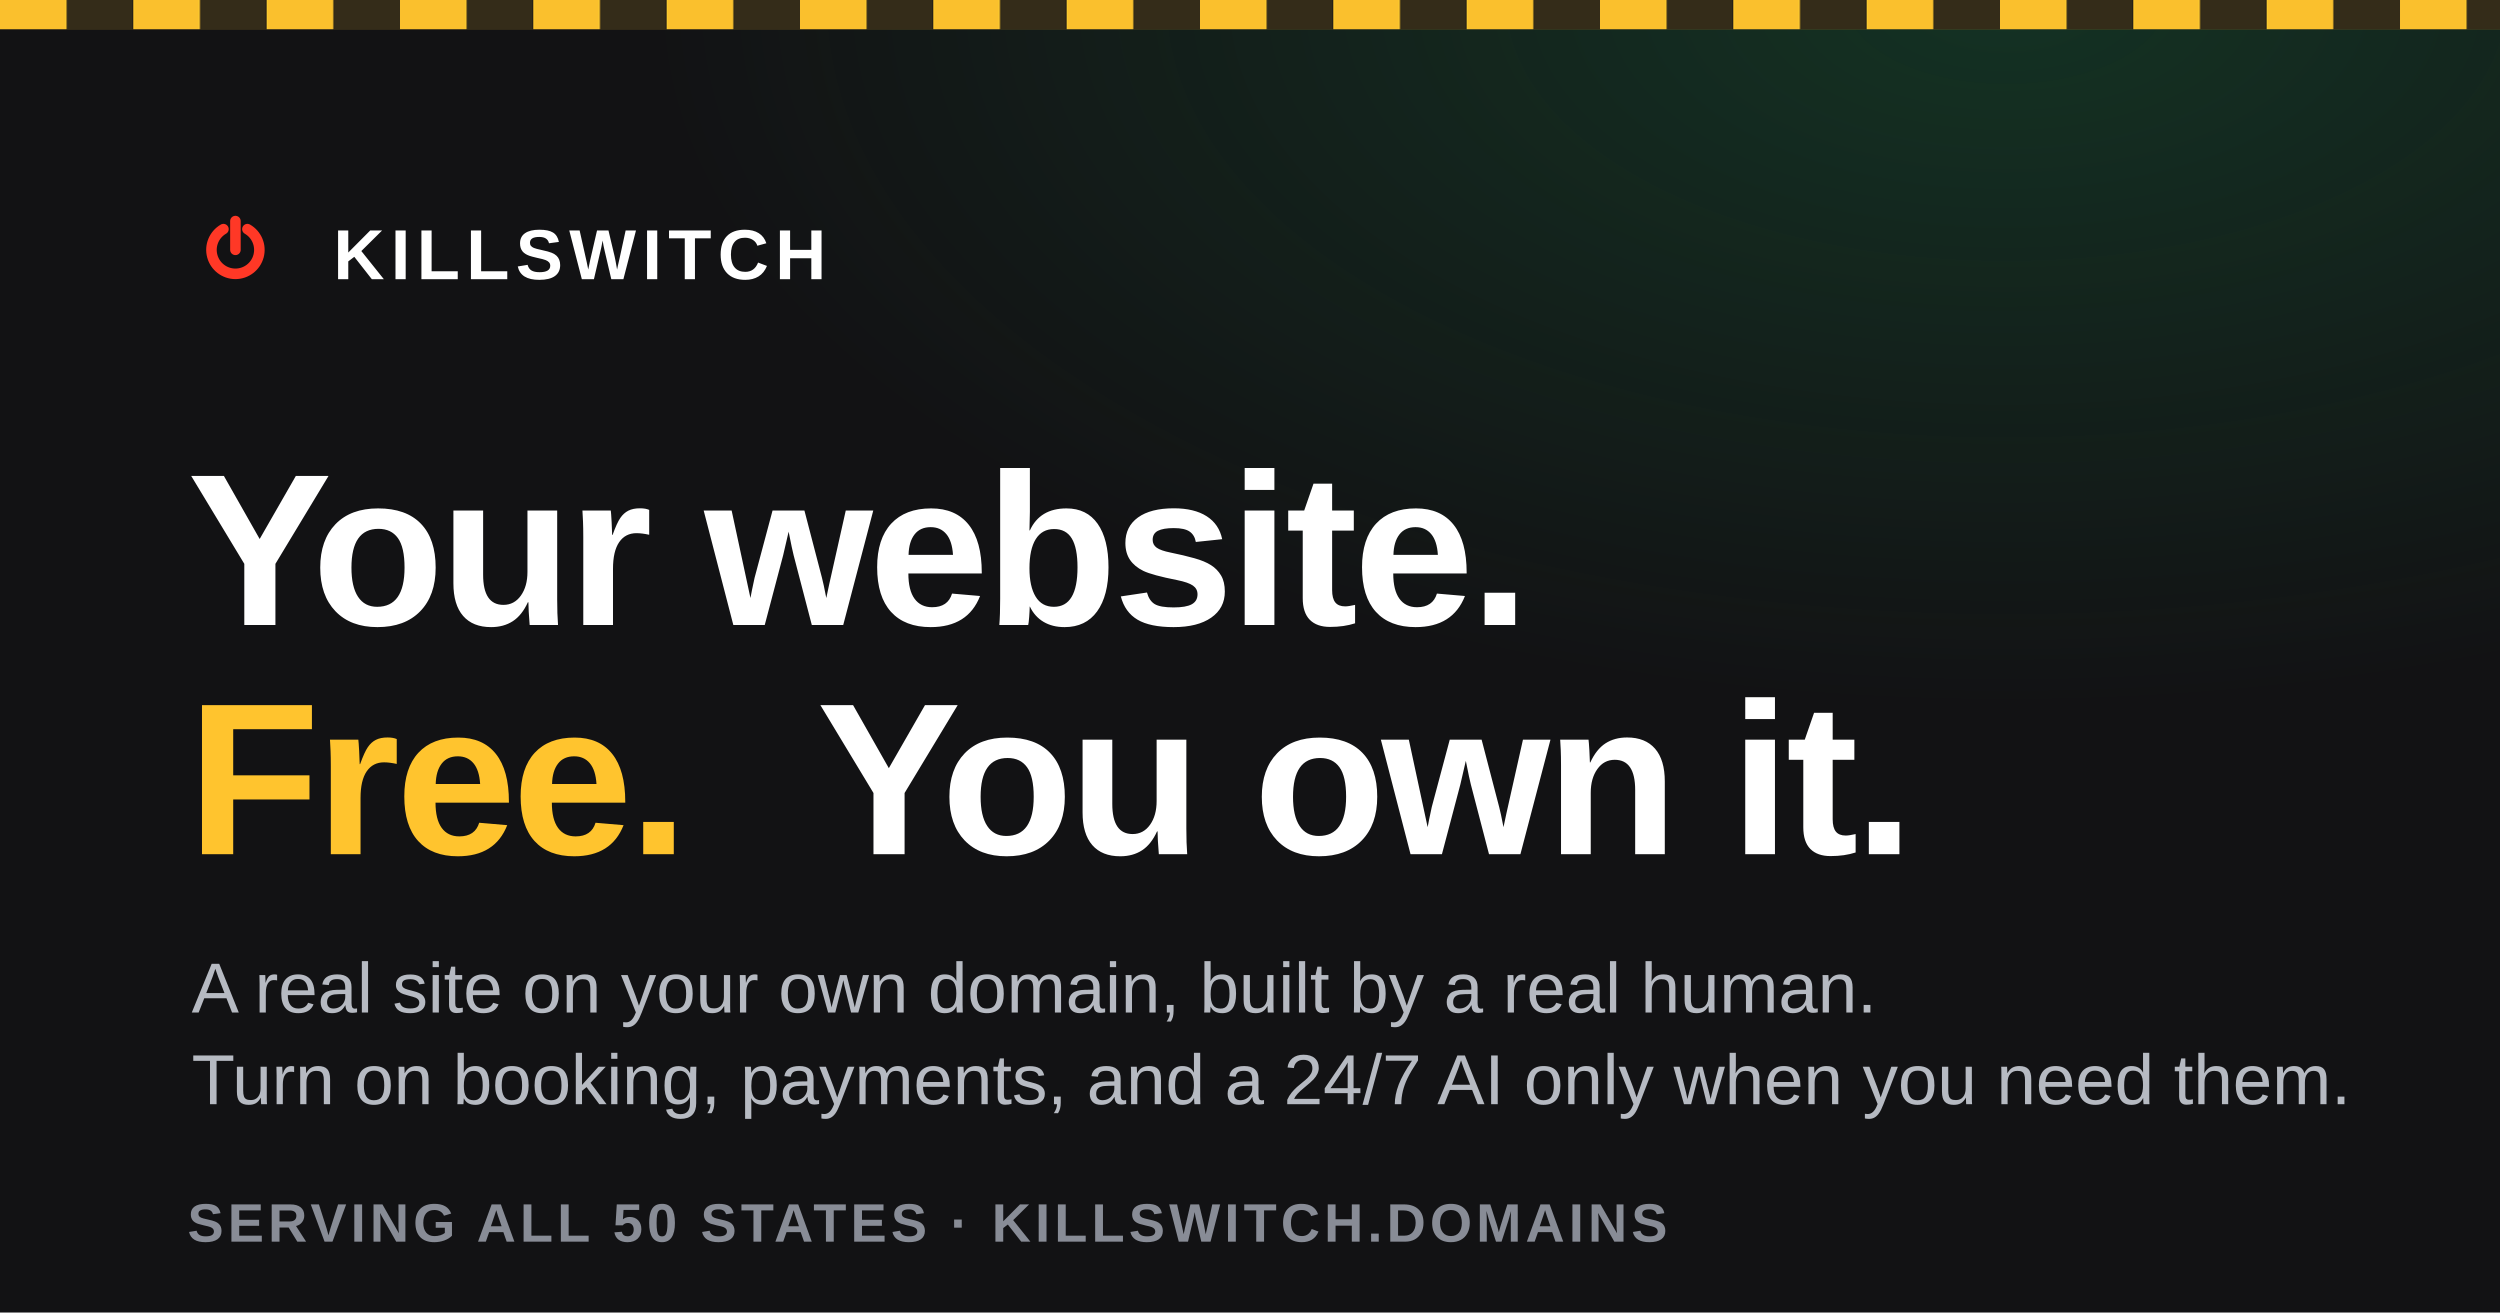
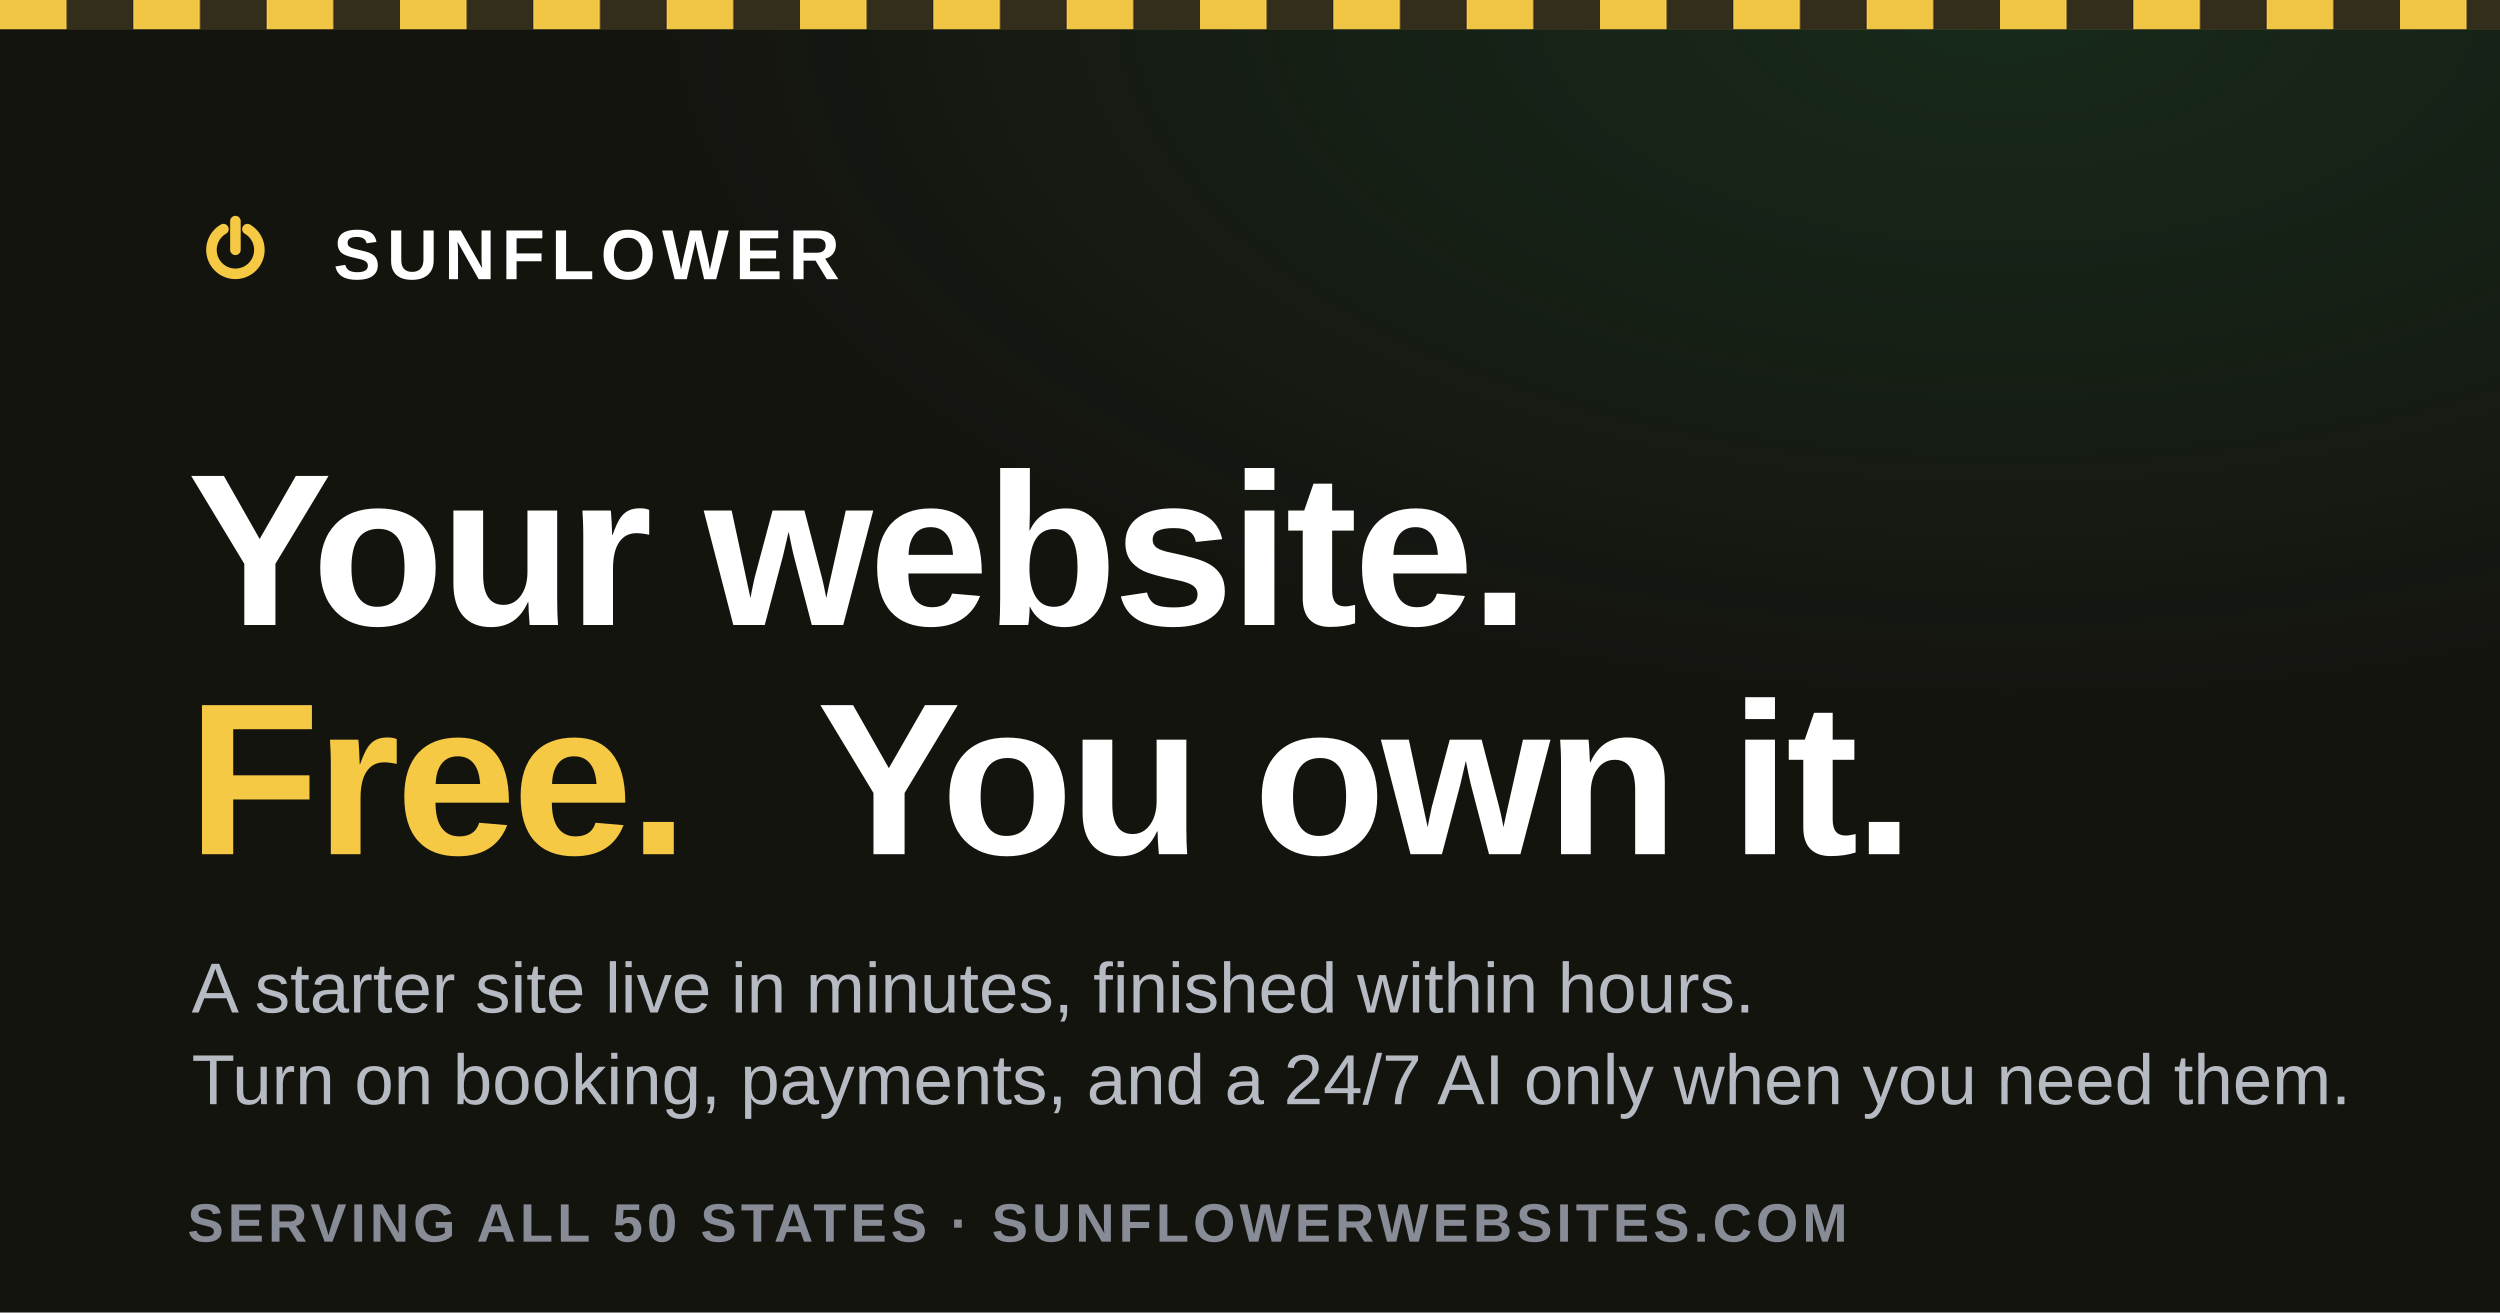
<svg xmlns="http://www.w3.org/2000/svg" width="1200" height="630" viewBox="0 0 1200 630" font-family="Archivo, Arial, sans-serif">
  <defs>
    <radialGradient id="glow" cx="80%" cy="0%" r="90%">
-       <stop offset="0%" stop-color="#1BA45A" stop-opacity="0.22" />
-       <stop offset="60%" stop-color="#1BA45A" stop-opacity="0" />
+       <stop offset="0%" stop-color="#247A45" stop-opacity="0.22" />
+       <stop offset="60%" stop-color="#247A45" stop-opacity="0" />
    </radialGradient>
  </defs>
-   <rect width="1200" height="630" fill="#121214" />
+   <rect width="1200" height="630" fill="#14140f" />
  <rect width="1200" height="630" fill="url(#glow)" />
  <rect x="0" y="0" width="1200" height="14" fill="#161616" />
  <g>
-     <rect x="0" y="0" width="1200" height="14" fill="#FFC42E" opacity="0.85" mask="url(#h)" />
+     <rect x="0" y="0" width="1200" height="14" fill="#F6C945" opacity="0.85" mask="url(#h)" />
  </g>
  <defs>
    <pattern id="hz" width="64" height="14" patternUnits="userSpaceOnUse" patternTransform="rotate(0)">
-       <rect width="32" height="14" fill="#FFC42E" />
+       <rect width="32" height="14" fill="#F6C945" />
      <rect x="32" width="32" height="14" fill="#161616" />
    </pattern>
  </defs>
  <rect x="0" y="0" width="1200" height="14" fill="url(#hz)" opacity="0.85" />
  <g transform="translate(90, 96)">
-     <g fill="none" stroke="#FF3826" stroke-width="11" stroke-linecap="round" transform="scale(0.46)">
+     <g fill="none" stroke="#F6C945" stroke-width="11" stroke-linecap="round" transform="scale(0.46)">
      <path d="M62.5 30.4 A25 25 0 1 1 37.5 30.4" />
      <path d="M50 22 V52" />
    </g>
-     <text x="70" y="38" fill="#FFFFFF" font-size="34" font-weight="900" letter-spacing="3">KILLSWITCH</text>
+     <text x="70" y="38" fill="#FFFFFF" font-size="34" font-weight="900" letter-spacing="3">SUNFLOWER</text>
  </g>
  <text x="90" y="300" fill="#FFFFFF" font-size="104" font-weight="900" letter-spacing="-2">Your website.</text>
-   <text x="90" y="410" fill="#FFC42E" font-size="104" font-weight="900" letter-spacing="-2">Free.</text>
+   <text x="90" y="410" fill="#F6C945" font-size="104" font-weight="900" letter-spacing="-2">Free.</text>
  <text x="392" y="410" fill="#FFFFFF" font-size="104" font-weight="900" letter-spacing="-2">You own it.</text>
-   <text x="92" y="486" fill="#b6bac2" font-size="34" font-weight="500">A real site on your own domain, built by a real human.</text>
+   <text x="92" y="486" fill="#b6bac2" font-size="34" font-weight="500">A starter site live in minutes, finished within hours.</text>
  <text x="92" y="530" fill="#b6bac2" font-size="34" font-weight="500">Turn on booking, payments, and a 24/7 AI only when you need them.</text>
-   <text x="90" y="596" fill="#888c96" font-size="26" font-weight="600" letter-spacing="2">SERVING ALL 50 STATES  ·  KILLSWITCH.DOMAINS</text>
+   <text x="90" y="596" fill="#888c96" font-size="26" font-weight="600" letter-spacing="2">SERVING ALL 50 STATES  ·  SUNFLOWERWEBSITES.COM</text>
</svg>
